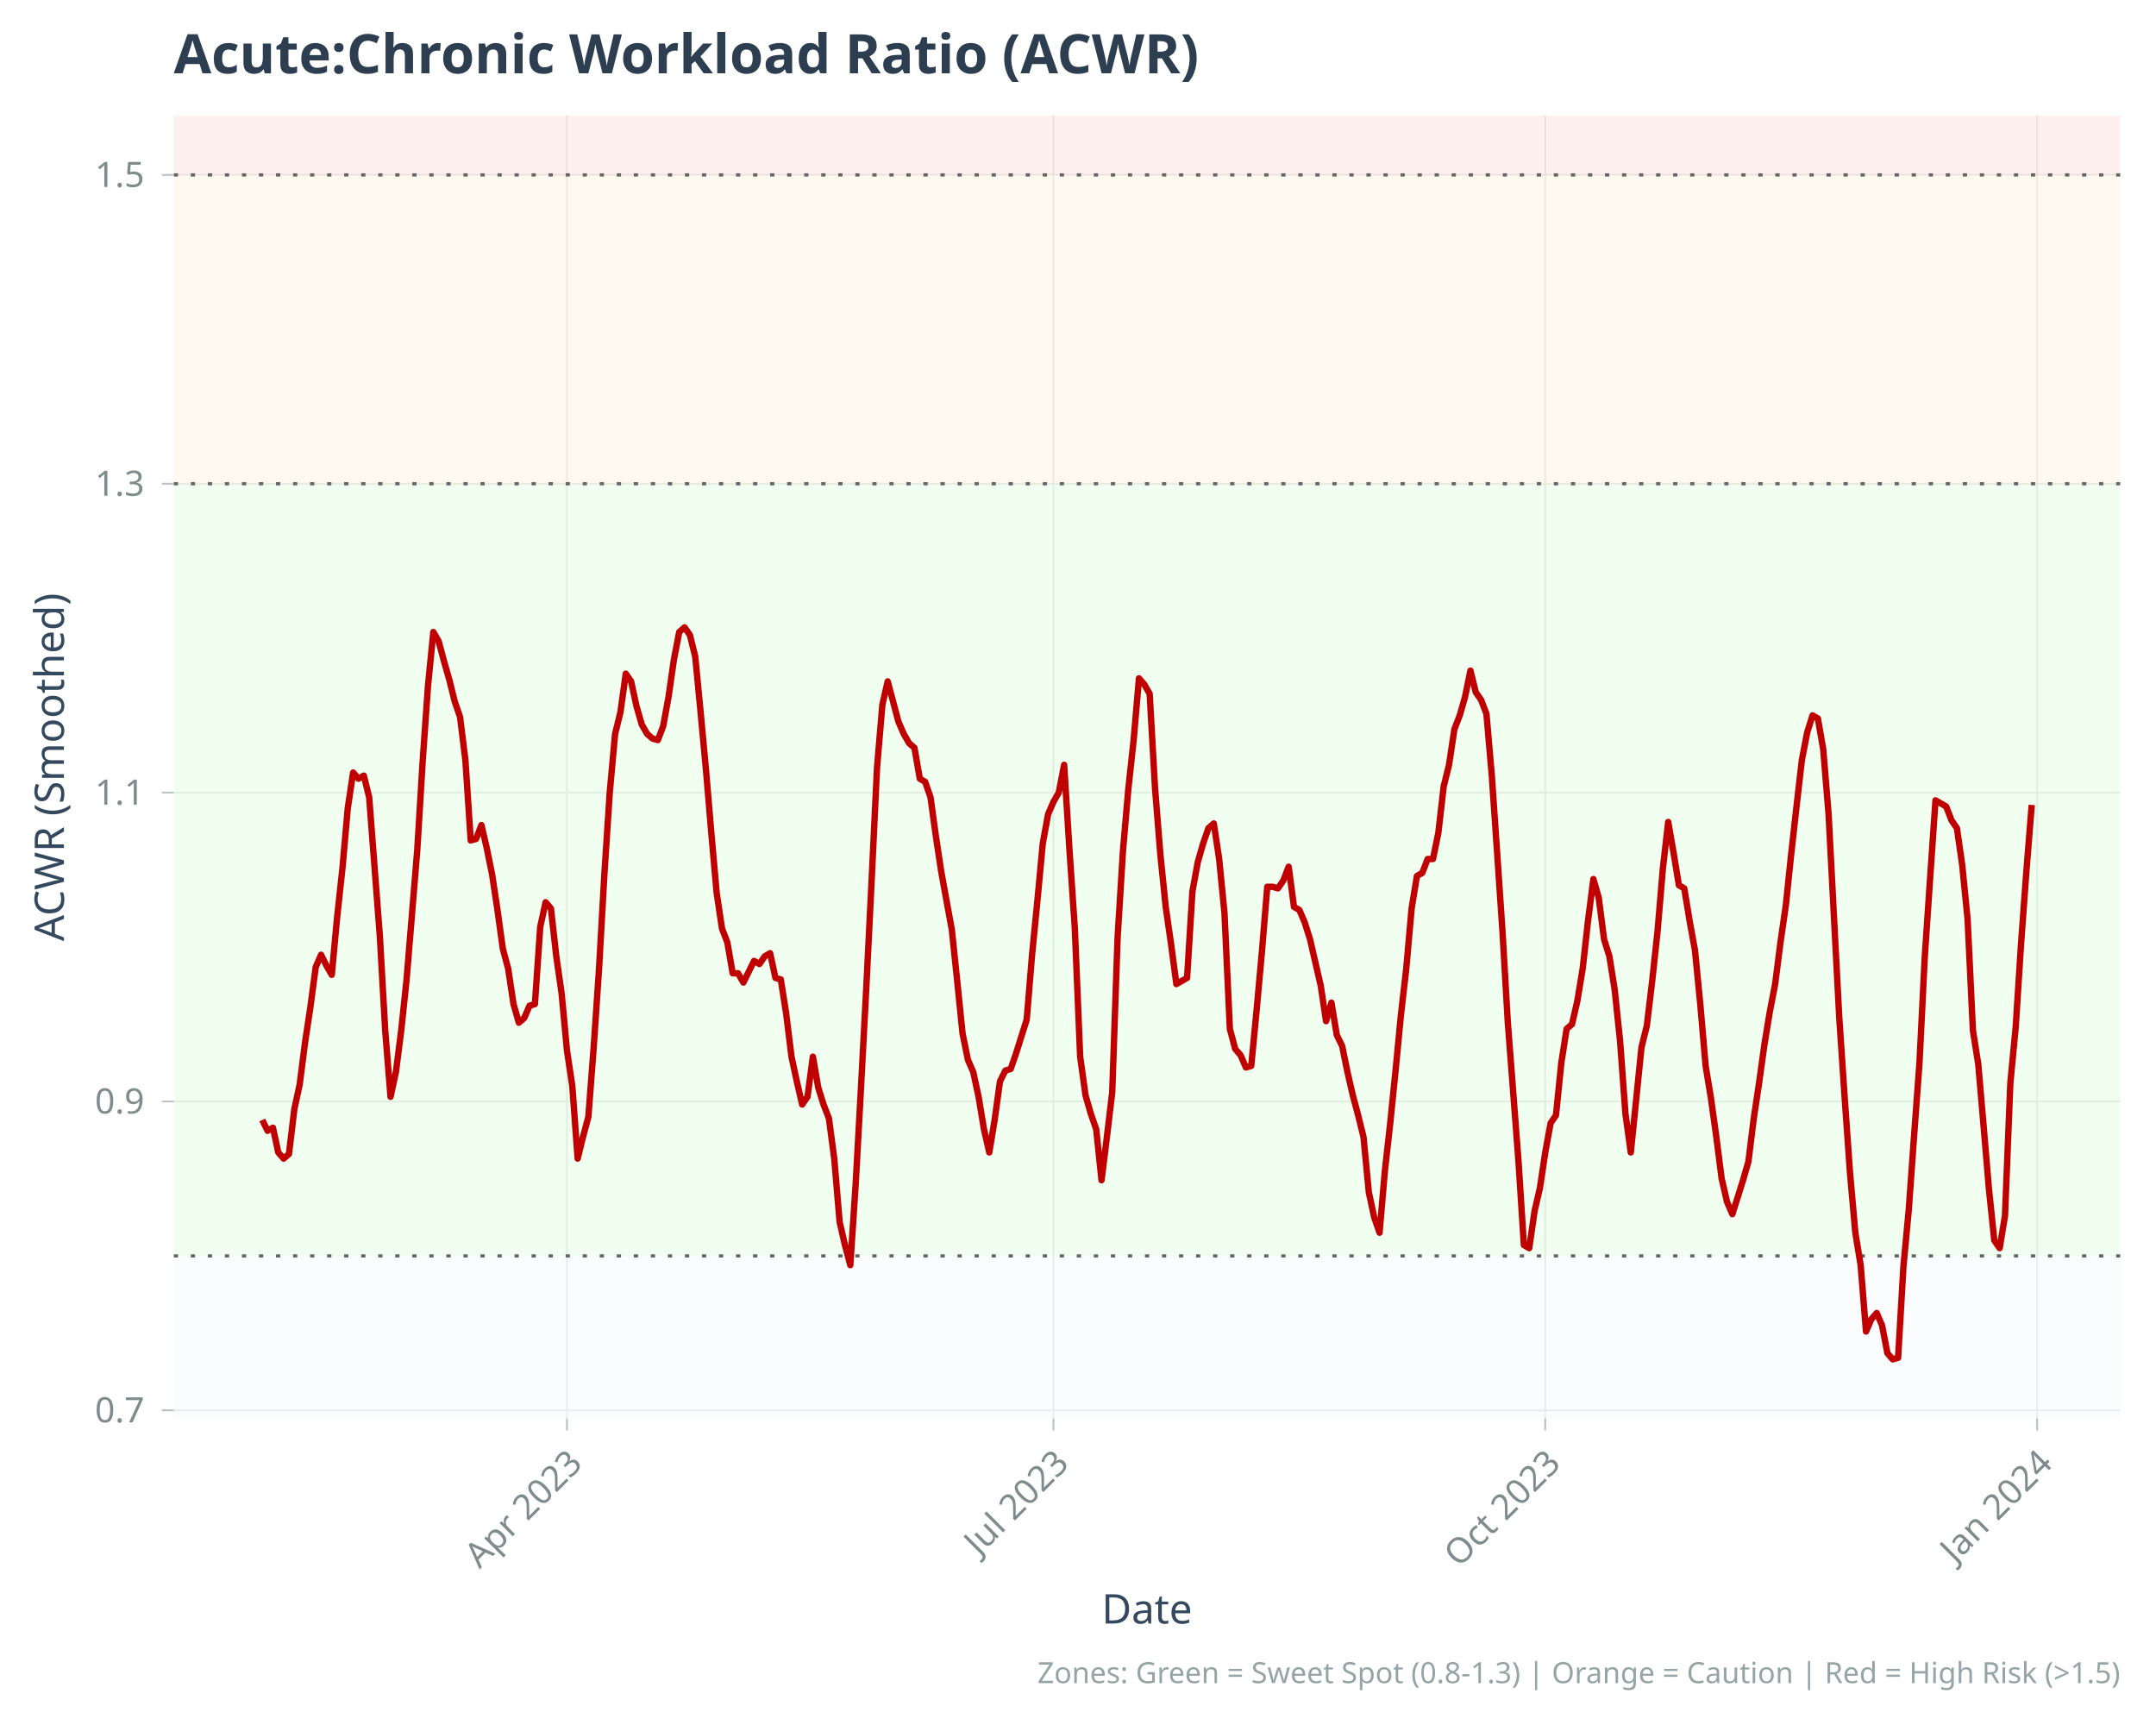
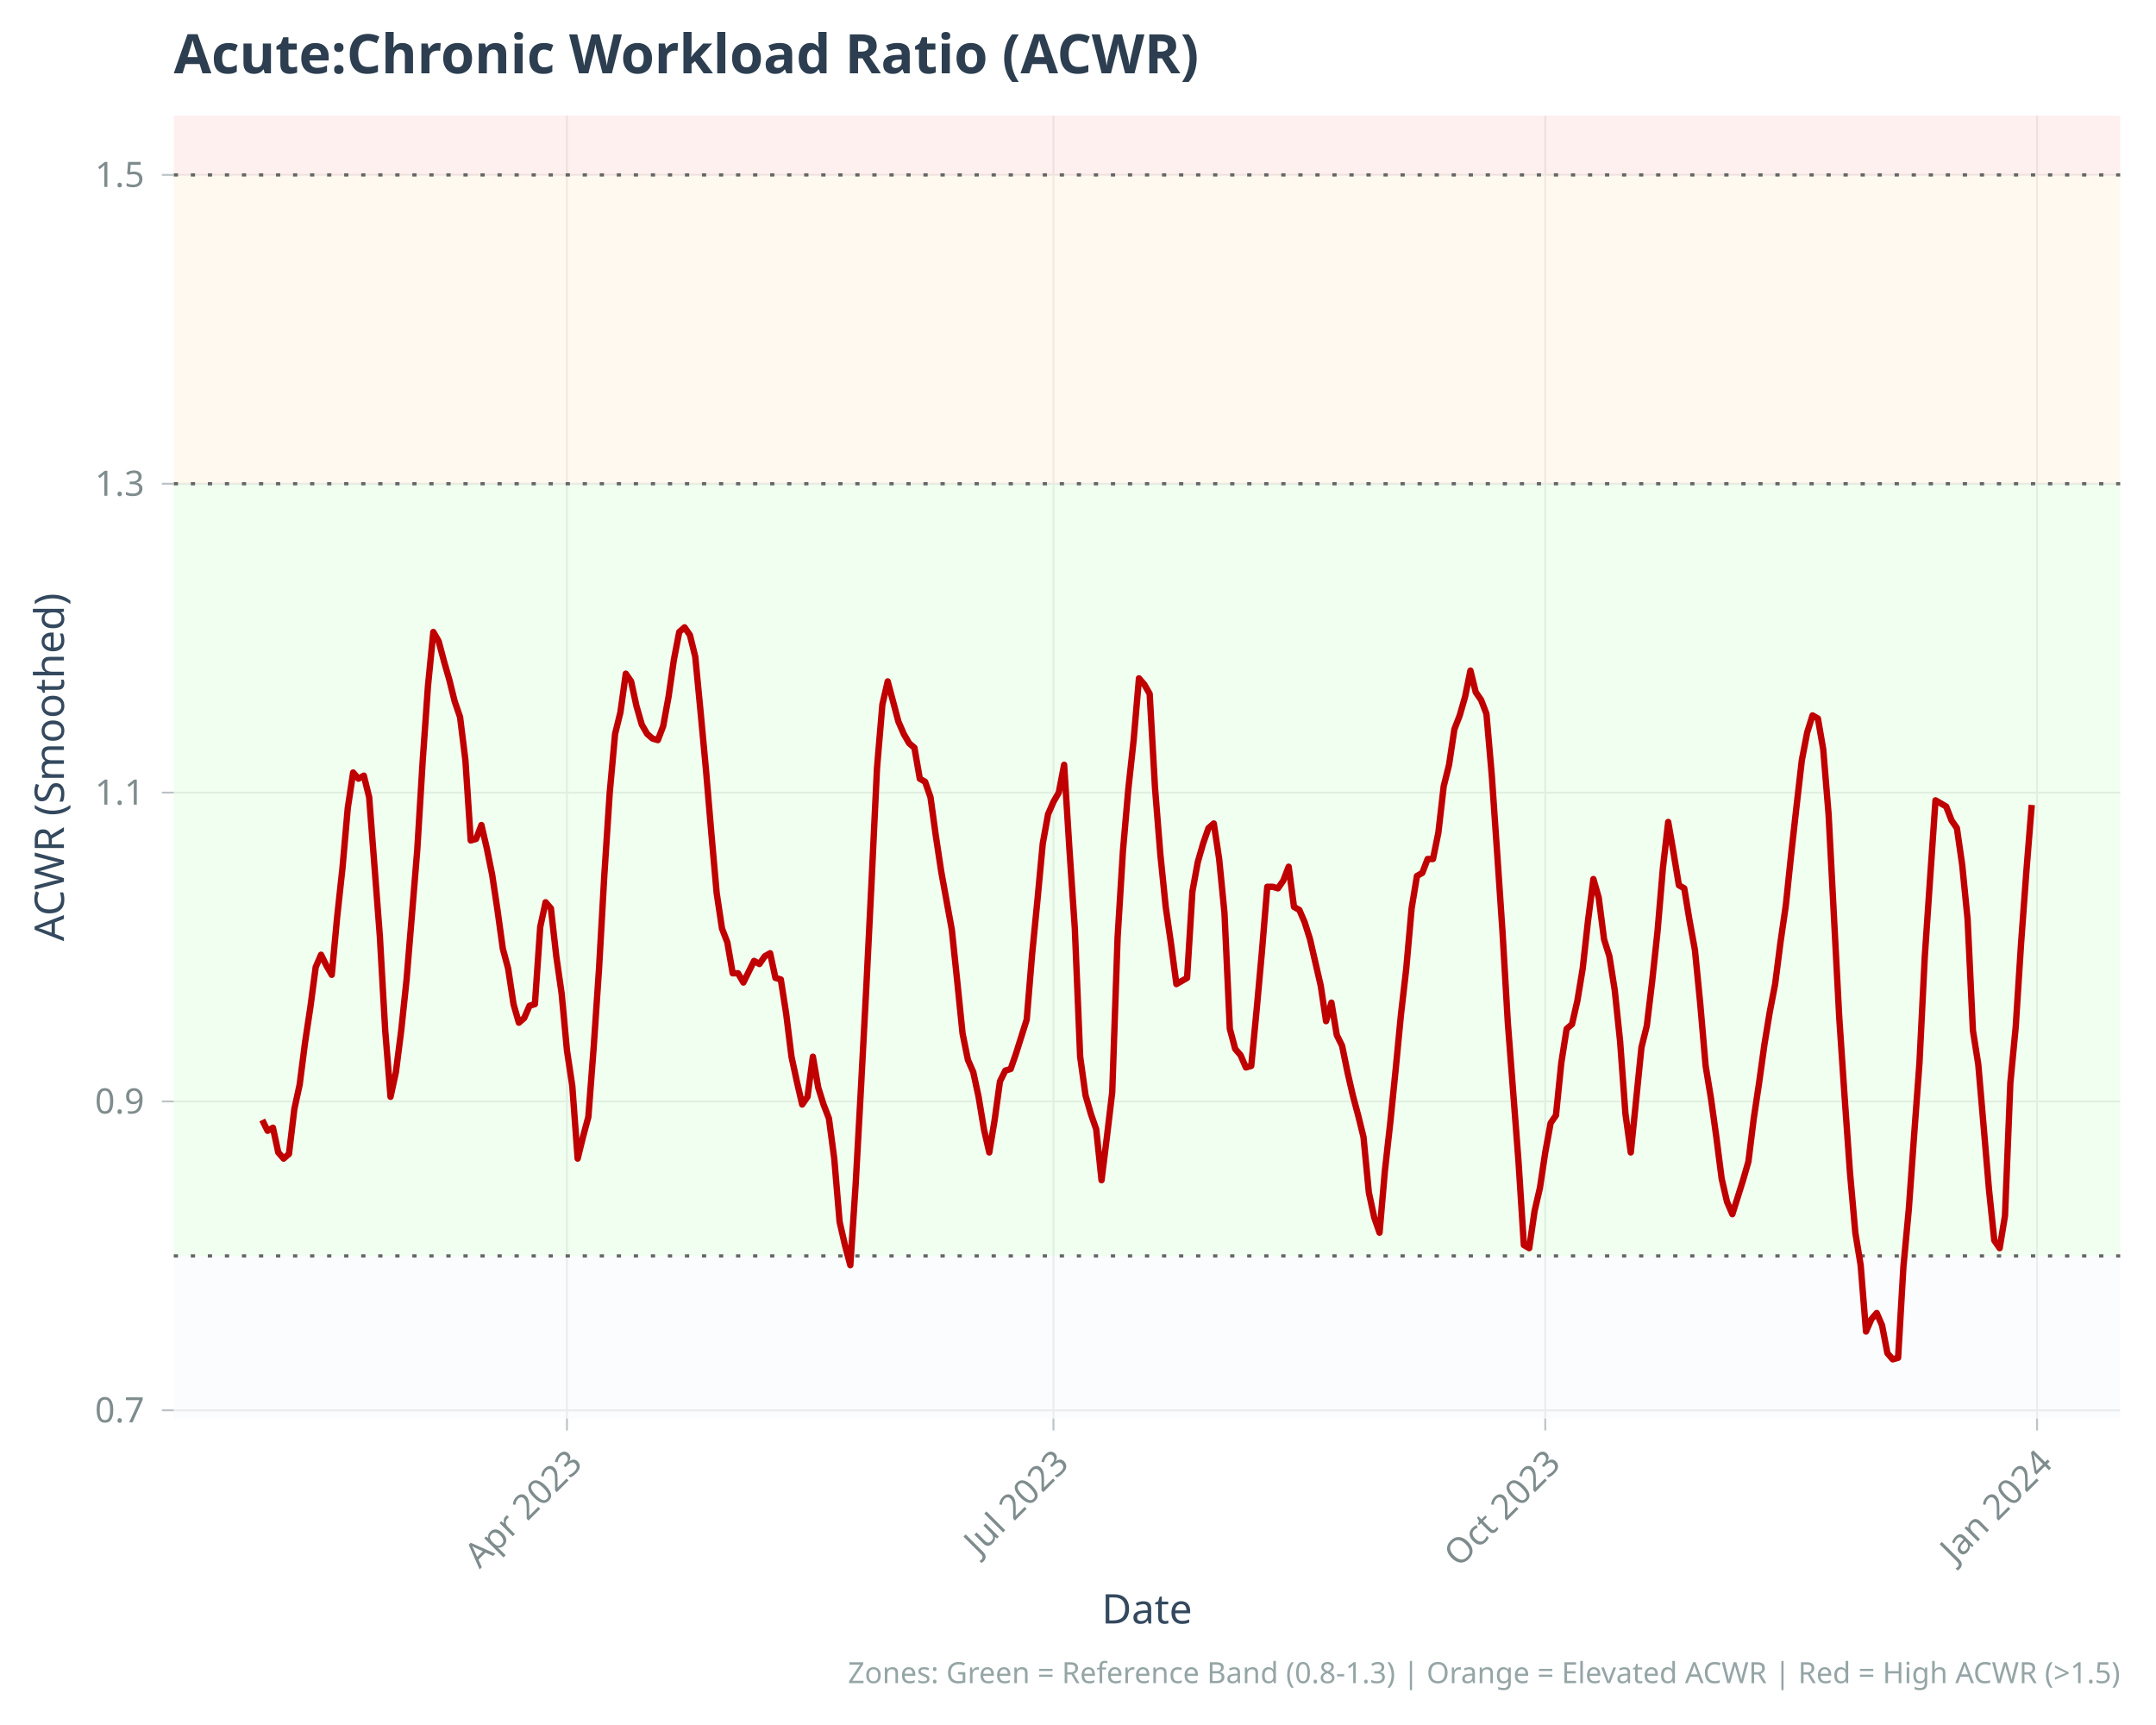
<svg xmlns="http://www.w3.org/2000/svg" class="svglite" data-engine-version="2.0" width="720.00pt" height="576.00pt" viewBox="0 0 720.00 576.00">
  <defs>
    <style type="text/css">
    .svglite line, .svglite polyline, .svglite polygon, .svglite path, .svglite rect, .svglite circle {
      fill: none;
      stroke: #000000;
      stroke-linecap: round;
      stroke-linejoin: round;
      stroke-miterlimit: 10.00;
    }
  </style>
  </defs>
  <rect width="100%" height="100%" style="stroke: none; fill: #FFFFFF;" />
  <defs>
    <clipPath id="cpMC4wMHw3MjAuMDB8MC4wMHw1NzYuMDA=">
      <rect x="0.00" y="0.00" width="720.00" height="576.00" />
    </clipPath>
  </defs>
  <g clip-path="url(#cpMC4wMHw3MjAuMDB8MC4wMHw1NzYuMDA=)">
    <rect x="0.00" y="0.00" width="720.00" height="576.00" style="stroke-width: 1.26; stroke: none; fill: #FFFFFF;" />
  </g>
  <defs>
    <clipPath id="cpNTguMDN8NzA4LjA0fDM4LjYyfDQ3My42OA==">
      <rect x="58.03" y="38.62" width="650.01" height="435.06" />
    </clipPath>
  </defs>
  <g clip-path="url(#cpNTguMDN8NzA4LjA0fDM4LjYyfDQ3My42OA==)">
    <rect x="58.03" y="38.62" width="650.01" height="435.06" style="stroke-width: 1.26; stroke: none; fill: #FFFFFF;" />
    <polyline points="58.03,470.92 708.04,470.92 " style="stroke-width: 0.64; stroke: #EEEEEE; stroke-linecap: butt;" />
    <polyline points="58.03,367.79 708.04,367.79 " style="stroke-width: 0.64; stroke: #EEEEEE; stroke-linecap: butt;" />
    <polyline points="58.03,264.66 708.04,264.66 " style="stroke-width: 0.64; stroke: #EEEEEE; stroke-linecap: butt;" />
    <polyline points="58.03,161.53 708.04,161.53 " style="stroke-width: 0.64; stroke: #EEEEEE; stroke-linecap: butt;" />
    <polyline points="58.03,58.40 708.04,58.40 " style="stroke-width: 0.64; stroke: #EEEEEE; stroke-linecap: butt;" />
    <polyline points="189.34,473.68 189.34,38.62 " style="stroke-width: 0.64; stroke: #EEEEEE; stroke-linecap: butt;" />
    <polyline points="351.80,473.68 351.80,38.62 " style="stroke-width: 0.64; stroke: #EEEEEE; stroke-linecap: butt;" />
    <polyline points="516.04,473.68 516.04,38.62 " style="stroke-width: 0.64; stroke: #EEEEEE; stroke-linecap: butt;" />
    <polyline points="680.28,473.68 680.28,38.62 " style="stroke-width: 0.64; stroke: #EEEEEE; stroke-linecap: butt;" />
    <rect x="58.03" y="38.62" width="650.01" height="19.78" style="stroke-width: 1.26; stroke: none; stroke-linecap: butt; stroke-linejoin: miter; fill: #FF0000; fill-opacity: 0.059;" />
    <rect x="58.03" y="58.40" width="650.01" height="103.13" style="stroke-width: 1.26; stroke: none; stroke-linecap: butt; stroke-linejoin: miter; fill: #FFA500; fill-opacity: 0.059;" />
    <rect x="58.03" y="161.53" width="650.01" height="257.83" style="stroke-width: 1.26; stroke: none; stroke-linecap: butt; stroke-linejoin: miter; fill: #00FF00; fill-opacity: 0.059;" />
    <rect x="58.03" y="419.36" width="650.01" height="54.32" style="stroke-width: 1.26; stroke: none; stroke-linecap: butt; stroke-linejoin: miter; fill: #ADD8E6; fill-opacity: 0.059;" />
    <line x1="58.03" y1="419.36" x2="708.04" y2="419.36" style="stroke-width: 1.07; stroke: #666666; stroke-dasharray: 1.42,4.27; stroke-linecap: butt;" />
    <line x1="58.03" y1="161.53" x2="708.04" y2="161.53" style="stroke-width: 1.07; stroke: #666666; stroke-dasharray: 1.42,4.27; stroke-linecap: butt;" />
    <line x1="58.03" y1="58.40" x2="708.04" y2="58.40" style="stroke-width: 1.07; stroke: #666666; stroke-dasharray: 1.42,4.27; stroke-linecap: butt;" />
    <polyline points="87.58,373.98 89.36,377.59 91.15,376.56 92.93,384.81 94.72,386.87 96.50,385.32 98.29,370.37 100.08,362.12 101.86,348.19 103.65,336.33 105.43,322.93 107.22,318.80 109.00,322.41 110.79,325.51 112.57,306.43 114.36,289.93 116.14,269.81 117.93,257.95 119.71,260.02 121.50,258.99 123.28,266.20 125.07,289.41 126.85,312.61 128.64,344.07 130.42,366.24 132.21,357.99 133.99,344.07 135.78,327.05 137.57,305.39 139.35,283.74 141.14,254.34 142.92,229.08 144.71,211.03 146.49,214.12 148.28,220.83 150.06,227.02 151.85,234.23 153.63,239.39 155.42,253.83 157.20,280.64 158.99,280.13 160.77,275.49 162.56,283.22 164.34,291.99 166.13,303.85 167.91,316.74 169.70,323.44 171.49,335.30 173.27,341.49 175.06,339.94 176.84,335.82 178.63,335.30 180.41,309.52 182.20,301.27 183.98,303.33 185.77,319.32 187.55,331.69 189.34,350.77 191.12,362.63 192.91,386.87 194.69,379.65 196.48,372.95 198.26,349.74 200.05,323.44 201.83,291.99 203.62,264.66 205.41,245.06 207.19,237.84 208.98,224.95 210.76,227.53 212.55,235.78 214.33,241.97 216.12,245.06 217.90,246.61 219.69,247.13 221.47,242.48 223.26,232.69 225.04,220.31 226.83,211.03 228.61,209.48 230.40,212.06 232.18,219.28 233.97,237.84 235.75,256.92 237.54,278.07 239.33,298.18 241.11,310.04 242.90,314.68 244.68,324.99 246.47,324.99 248.25,328.08 250.04,324.47 251.82,320.86 253.61,321.90 255.39,319.32 257.18,318.29 258.96,326.54 260.75,327.05 262.53,338.40 264.32,352.84 266.10,361.09 267.89,368.82 269.67,366.24 271.46,352.84 273.25,363.15 275.03,368.82 276.82,373.46 278.60,386.87 280.39,408.01 282.17,415.75 283.96,422.45 285.74,395.63 287.53,363.15 289.31,329.63 291.10,293.53 292.88,256.41 294.67,235.27 296.45,227.53 298.24,234.23 300.02,240.94 301.81,245.06 303.59,248.16 305.38,249.70 307.17,260.02 308.95,261.05 310.74,266.20 312.52,279.10 314.31,290.96 316.09,300.75 317.88,310.55 319.66,327.57 321.45,345.10 323.23,353.87 325.02,357.99 326.80,366.24 328.59,377.07 330.37,384.81 332.16,373.98 333.94,361.09 335.73,357.48 337.51,356.96 339.30,351.80 341.08,346.13 342.87,340.46 344.66,318.80 346.44,300.75 348.23,281.67 350.01,271.88 351.80,267.75 353.58,264.66 355.37,255.38 357.15,283.74 358.94,310.04 360.72,352.84 362.51,365.73 364.29,371.91 366.08,377.07 367.86,394.09 369.65,379.65 371.43,364.70 373.22,313.13 375.00,284.25 376.79,263.63 378.58,247.13 380.36,226.50 382.15,228.56 383.93,231.66 385.72,263.11 387.50,285.28 389.29,302.82 391.07,315.19 392.86,328.60 394.64,327.57 396.43,326.54 398.21,297.66 400.00,287.86 401.78,281.67 403.57,276.52 405.35,274.97 407.14,286.83 408.92,304.88 410.71,343.55 412.50,350.26 414.28,352.32 416.07,356.44 417.85,355.93 419.64,337.37 421.42,317.77 423.21,296.11 424.99,296.11 426.78,296.63 428.56,294.05 430.35,289.41 432.13,302.82 433.92,303.85 435.70,307.97 437.49,313.65 439.27,321.38 441.06,329.12 442.84,340.98 444.63,334.79 446.42,345.62 448.20,349.23 449.99,357.99 451.77,365.73 453.56,372.43 455.34,379.65 457.13,398.21 458.91,406.46 460.70,411.62 462.48,390.99 464.27,375.01 466.05,357.48 467.84,338.91 469.62,323.44 471.41,303.33 473.19,292.50 474.98,291.47 476.76,286.83 478.55,286.83 480.34,278.07 482.12,262.60 483.91,255.38 485.69,243.52 487.48,238.88 489.26,232.69 491.05,223.92 492.83,231.14 494.62,233.72 496.40,238.36 498.19,258.99 499.97,284.77 501.76,311.07 503.54,341.49 505.33,364.70 507.11,387.90 508.90,415.75 510.68,416.78 512.47,404.40 514.26,396.67 516.04,384.81 517.83,375.01 519.61,372.43 521.40,354.90 523.18,343.55 524.97,342.01 526.75,334.27 528.54,323.44 530.32,307.46 532.11,293.53 533.89,299.72 535.68,313.65 537.46,319.32 539.25,330.66 541.03,347.68 542.82,371.91 544.60,384.81 546.39,367.27 548.17,349.74 549.96,342.52 551.75,327.57 553.53,311.07 555.32,289.93 557.10,274.46 558.89,284.77 560.67,295.60 562.46,296.63 564.24,307.46 566.03,317.26 567.81,335.30 569.60,355.93 571.38,366.76 573.17,379.65 574.95,393.57 576.74,401.31 578.52,405.43 580.31,399.76 582.09,394.09 583.88,387.90 585.67,373.46 587.45,361.60 589.24,348.71 591.02,337.88 592.81,328.60 594.59,314.68 596.38,302.30 598.16,285.28 599.95,269.30 601.73,253.83 603.52,244.55 605.30,238.88 607.09,239.91 608.87,250.22 610.66,271.88 612.44,305.91 614.23,339.94 616.01,366.24 617.80,391.51 619.59,411.62 621.37,422.45 623.16,444.62 624.94,440.50 626.73,438.43 628.51,442.56 630.30,451.84 632.08,453.90 633.87,453.39 635.65,422.96 637.44,403.89 639.22,379.13 641.01,354.90 642.79,319.32 644.58,293.02 646.36,267.24 648.15,268.27 649.93,269.30 651.72,273.94 653.51,276.52 655.29,288.89 657.08,306.94 658.86,344.07 660.65,355.41 662.43,376.04 664.22,397.18 666.00,414.20 667.79,416.78 669.57,405.95 671.36,361.60 673.14,343.04 674.93,315.19 676.71,290.96 678.50,268.78 " style="stroke-width: 2.13; stroke: #C00000; stroke-linecap: butt;" />
  </g>
  <g clip-path="url(#cpMC4wMHw3MjAuMDB8MC4wMHw1NzYuMDA=)">
    <text x="48.22" y="474.95" text-anchor="end" style="font-size: 11.70px; fill: #7F8C8D; font-family: sans;" textLength="16.27px" lengthAdjust="spacingAndGlyphs">0.7</text>
    <text x="48.22" y="371.82" text-anchor="end" style="font-size: 11.70px; fill: #7F8C8D; font-family: sans;" textLength="16.27px" lengthAdjust="spacingAndGlyphs">0.9</text>
    <text x="48.22" y="268.68" text-anchor="end" style="font-size: 11.70px; fill: #7F8C8D; font-family: sans;" textLength="16.27px" lengthAdjust="spacingAndGlyphs">1.1</text>
    <text x="48.22" y="165.55" text-anchor="end" style="font-size: 11.70px; fill: #7F8C8D; font-family: sans;" textLength="16.27px" lengthAdjust="spacingAndGlyphs">1.3</text>
    <text x="48.22" y="62.42" text-anchor="end" style="font-size: 11.70px; fill: #7F8C8D; font-family: sans;" textLength="16.27px" lengthAdjust="spacingAndGlyphs">1.5</text>
    <polyline points="54.05,470.92 58.03,470.92 " style="stroke-width: 0.64; stroke: #BDC3C7; stroke-linecap: butt;" />
    <polyline points="54.05,367.79 58.03,367.79 " style="stroke-width: 0.64; stroke: #BDC3C7; stroke-linecap: butt;" />
    <polyline points="54.05,264.66 58.03,264.66 " style="stroke-width: 0.64; stroke: #BDC3C7; stroke-linecap: butt;" />
    <polyline points="54.05,161.53 58.03,161.53 " style="stroke-width: 0.64; stroke: #BDC3C7; stroke-linecap: butt;" />
    <polyline points="54.05,58.40 58.03,58.40 " style="stroke-width: 0.64; stroke: #BDC3C7; stroke-linecap: butt;" />
    <polyline points="189.34,477.66 189.34,473.68 " style="stroke-width: 0.64; stroke: #BDC3C7; stroke-linecap: butt;" />
    <polyline points="351.80,477.66 351.80,473.68 " style="stroke-width: 0.64; stroke: #BDC3C7; stroke-linecap: butt;" />
    <polyline points="516.04,477.66 516.04,473.68 " style="stroke-width: 0.64; stroke: #BDC3C7; stroke-linecap: butt;" />
    <polyline points="680.28,477.66 680.28,473.68 " style="stroke-width: 0.64; stroke: #BDC3C7; stroke-linecap: butt;" />
    <text transform="translate(195.03,489.19) rotate(-45)" text-anchor="end" style="font-size: 11.70px; fill: #7F8C8D; font-family: sans;" textLength="47.49px" lengthAdjust="spacingAndGlyphs">Apr 2023</text>
    <text transform="translate(357.49,489.19) rotate(-45)" text-anchor="end" style="font-size: 11.70px; fill: #7F8C8D; font-family: sans;" textLength="44.24px" lengthAdjust="spacingAndGlyphs">Jul 2023</text>
    <text transform="translate(521.73,489.19) rotate(-45)" text-anchor="end" style="font-size: 11.70px; fill: #7F8C8D; font-family: sans;" textLength="47.49px" lengthAdjust="spacingAndGlyphs">Oct 2023</text>
    <text transform="translate(685.98,489.19) rotate(-45)" text-anchor="end" style="font-size: 11.70px; fill: #7F8C8D; font-family: sans;" textLength="48.15px" lengthAdjust="spacingAndGlyphs">Jan 2024</text>
    <text x="383.04" y="542.12" text-anchor="middle" style="font-size: 13.65px; fill: #34495E; font-family: sans;" textLength="28.84px" lengthAdjust="spacingAndGlyphs">Date</text>
    <text transform="translate(21.35,256.15) rotate(-90)" text-anchor="middle" style="font-size: 13.65px; fill: #34495E; font-family: sans;" textLength="116.83px" lengthAdjust="spacingAndGlyphs">ACWR (Smoothed)</text>
    <text x="58.03" y="24.48" style="font-size: 18.20px; font-weight: bold; fill: #2C3E50; font-family: sans;" textLength="316.60px" lengthAdjust="spacingAndGlyphs">Acute:Chronic Workload Ratio (ACWR)</text>
-     <text x="708.04" y="562.02" text-anchor="end" style="font-size: 9.75px; fill: #95A5A6; font-family: sans;" textLength="352.50px" lengthAdjust="spacingAndGlyphs">Zones: Green = Sweet Spot (0.8-1.3) | Orange = Caution | Red = High Risk (&gt;1.5)</text>
+     <text x="708.04" y="562.02" text-anchor="end" style="font-size: 9.75px; fill: #95A5A6; font-family: sans;" textLength="420.78px" lengthAdjust="spacingAndGlyphs">Zones: Green = Reference Band (0.8-1.3) | Orange = Elevated ACWR | Red = High ACWR (&gt;1.5)</text>
  </g>
</svg>
